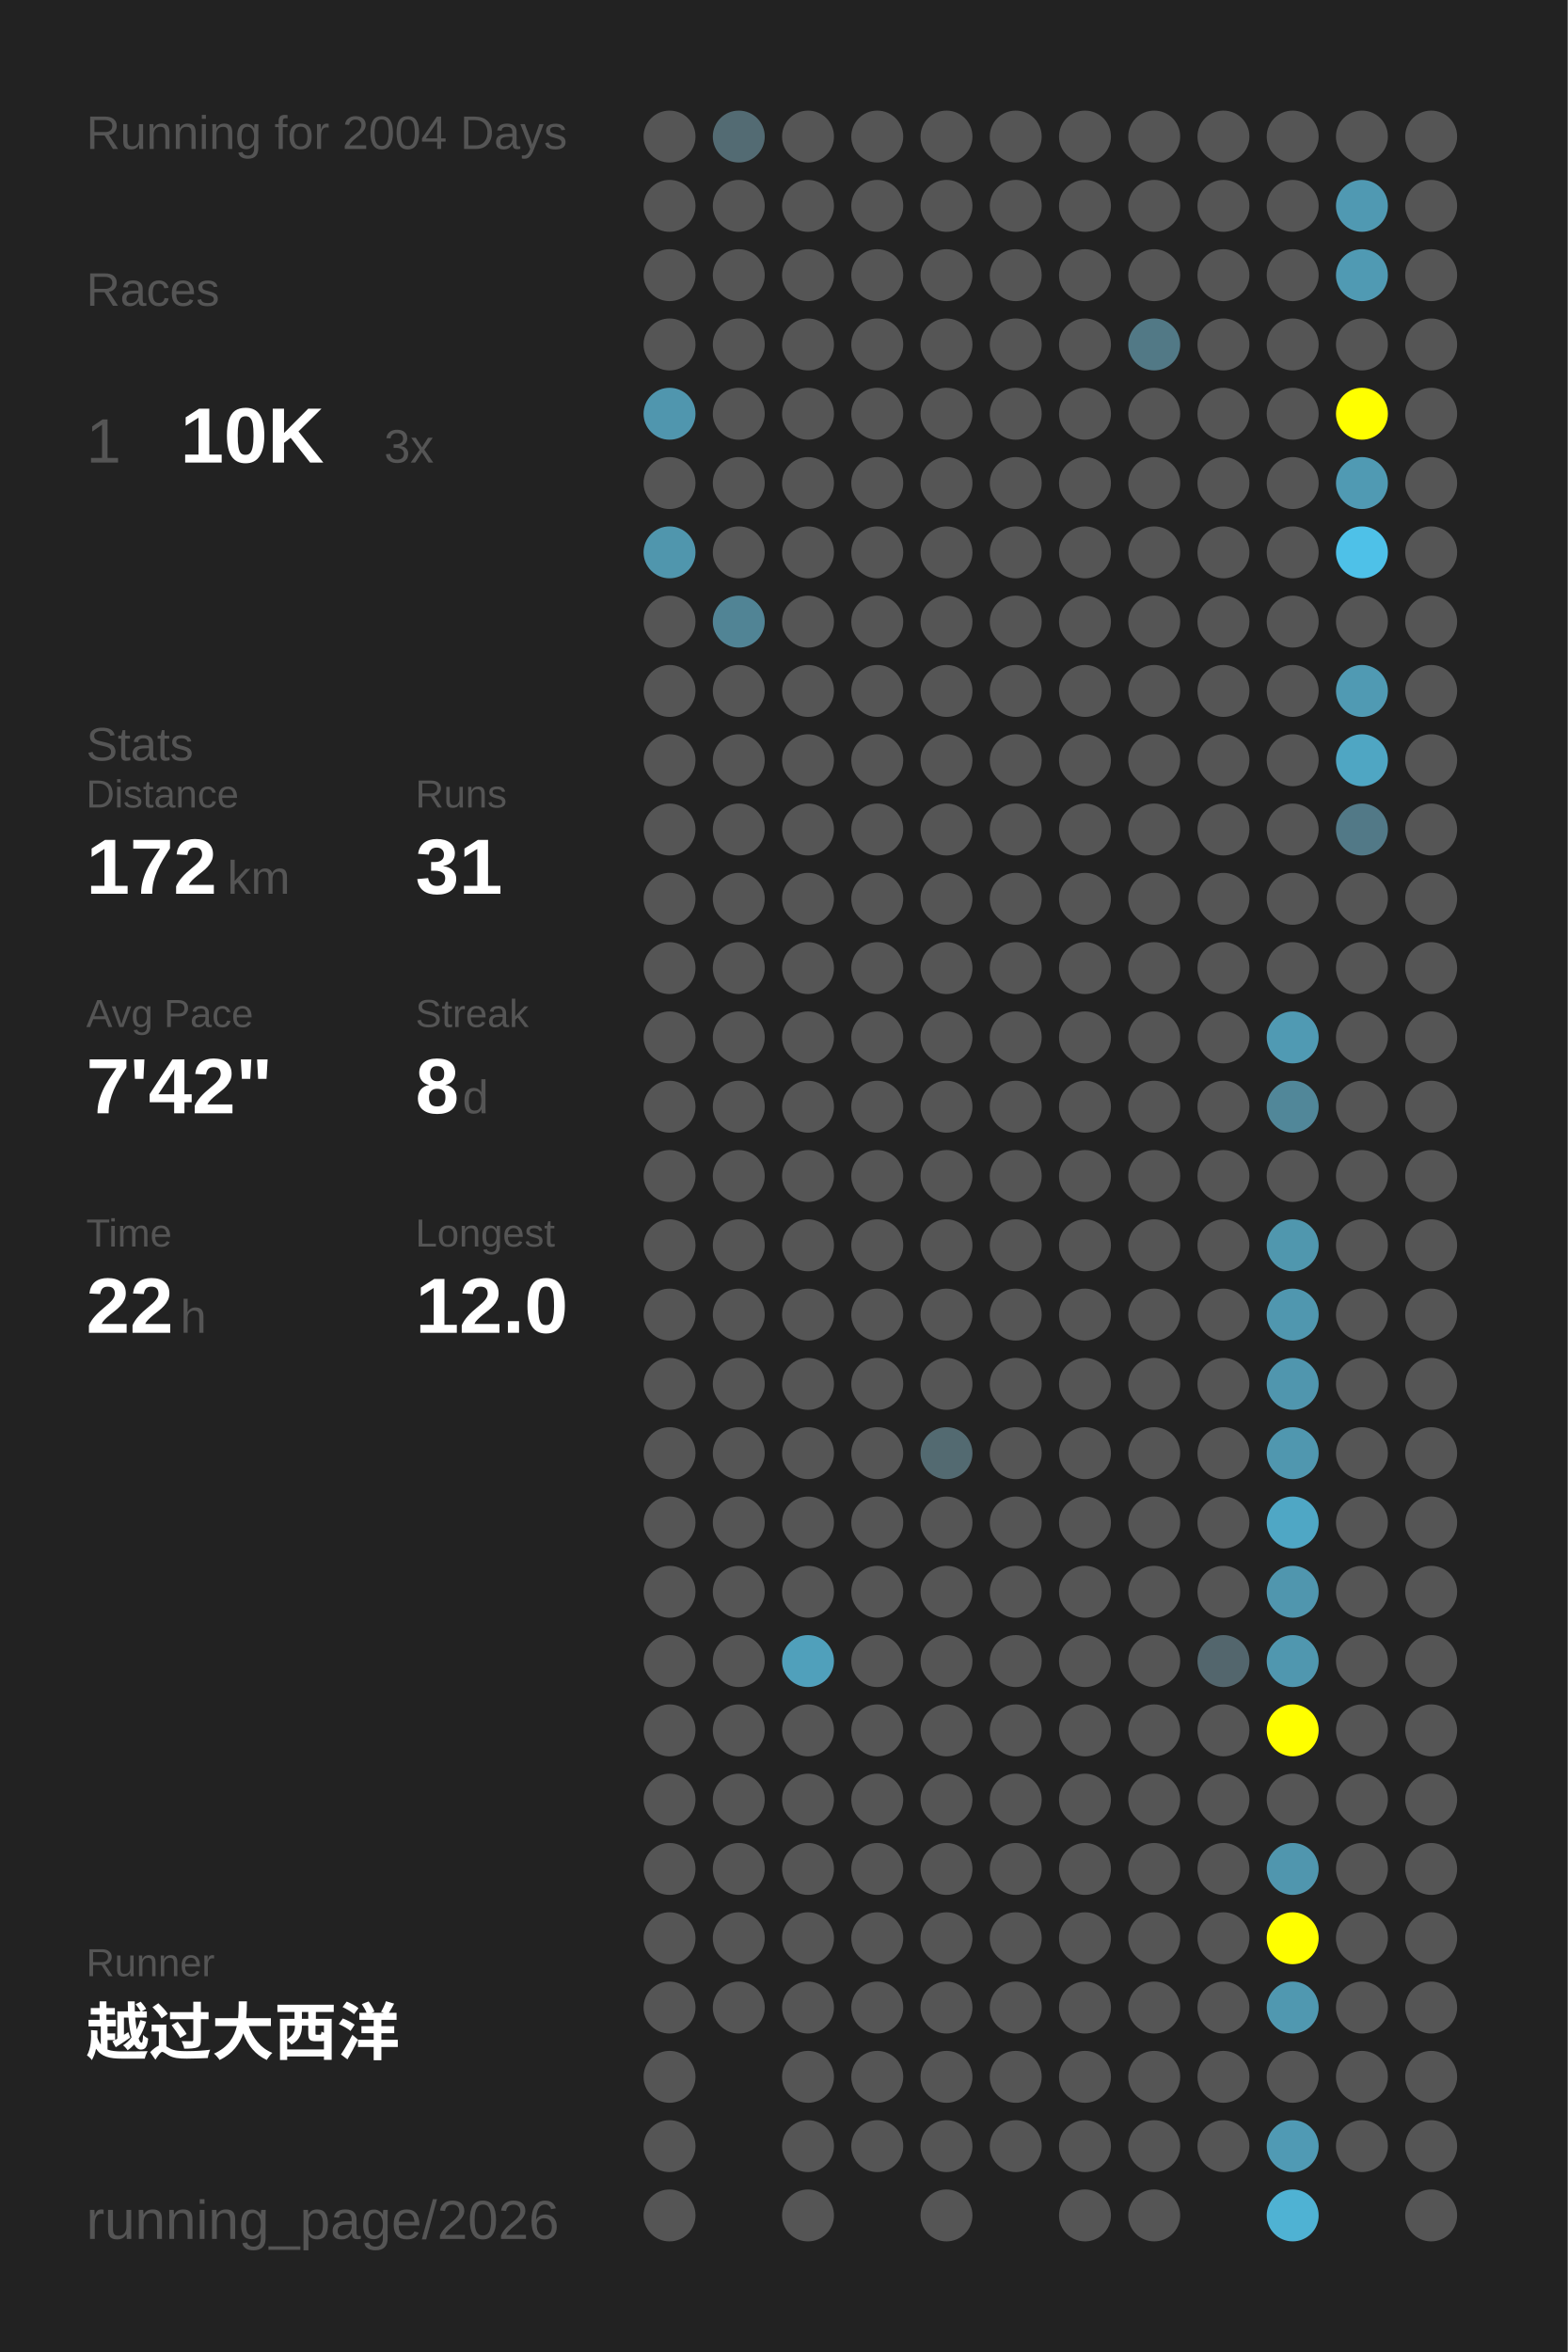
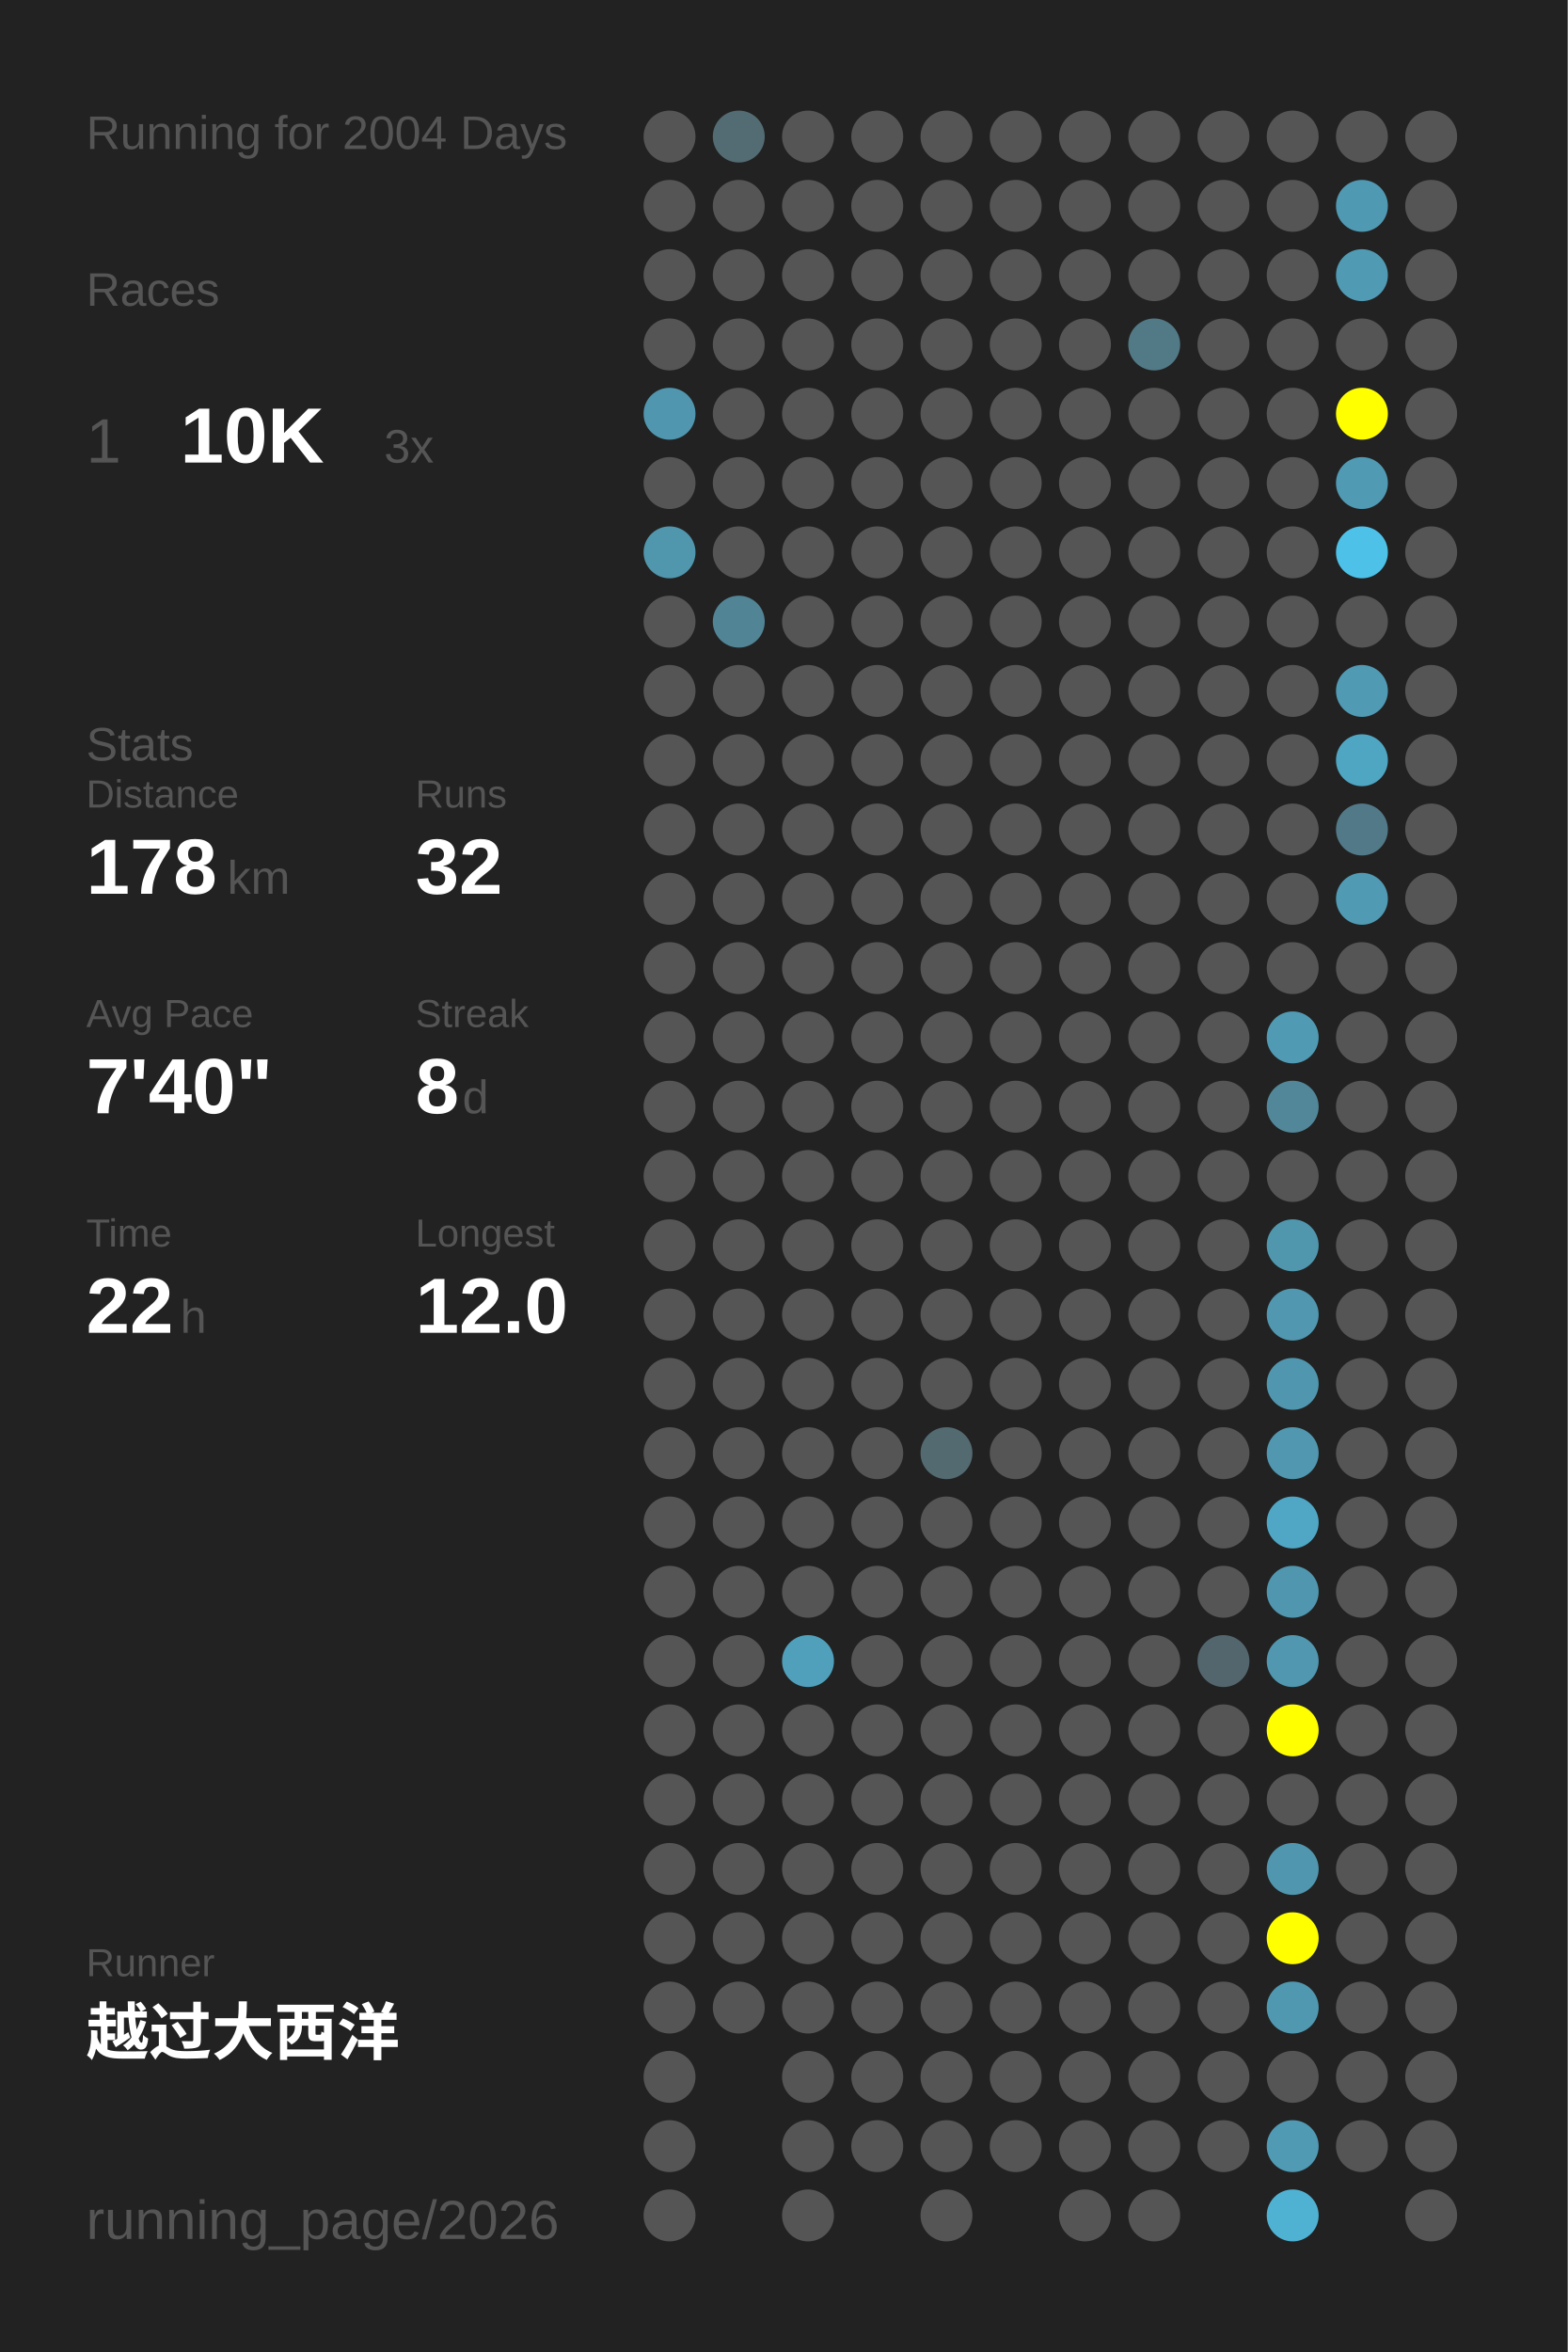
<svg xmlns="http://www.w3.org/2000/svg" baseProfile="full" height="300mm" version="1.1" viewBox="0,0,200,300" width="200mm">
  <defs />
  <rect fill="#222222" height="300" width="200" x="0" y="0" />
  <text fill="#555555" style="font-size:6px; font-family:Arial;" x="11" y="19">Running for 2004 Days</text>
  <text fill="#555555" style="font-size:6px; font-family:Arial;" x="11" y="39">Races</text>
  <text fill="#555555" style="font-size:8px; font-family:Arial;" x="11" y="59">1</text>
  <text fill="#FFFFFF" style="font-size:10px; font-family:Arial; font-weight:bold;" x="23" y="59">10K</text>
  <text fill="#555555" style="font-size:6px; font-family:Arial;" x="49" y="59">3x</text>
  <text fill="#555555" style="font-size:6px; font-family:Arial;" x="11" y="97">Stats</text>
  <text fill="#555555" style="font-size:5px; font-family:Arial;" x="11" y="103">Distance</text>
-   <text fill="#FFFFFF" style="font-size:10px; font-family:Arial; font-weight:bold;" x="11" y="114">172</text>
+   <text fill="#FFFFFF" style="font-size:10px; font-family:Arial; font-weight:bold;" x="11" y="114">178</text>
  <text fill="#555555" style="font-size:6px; font-family:Arial;" x="29" y="114">km</text>
  <text fill="#555555" style="font-size:5px; font-family:Arial;" x="53" y="103">Runs</text>
-   <text fill="#FFFFFF" style="font-size:10px; font-family:Arial; font-weight:bold;" x="53" y="114">31</text>
+   <text fill="#FFFFFF" style="font-size:10px; font-family:Arial; font-weight:bold;" x="53" y="114">32</text>
  <text fill="#555555" style="font-size:5px; font-family:Arial;" x="11" y="131">Avg Pace</text>
-   <text fill="#FFFFFF" style="font-size:10px; font-family:Arial; font-weight:bold;" x="11" y="142">7'42"</text>
+   <text fill="#FFFFFF" style="font-size:10px; font-family:Arial; font-weight:bold;" x="11" y="142">7'40"</text>
  <text fill="#555555" style="font-size:5px; font-family:Arial;" x="53" y="131">Streak</text>
  <text fill="#FFFFFF" style="font-size:10px; font-family:Arial; font-weight:bold;" x="53" y="142">8</text>
  <text fill="#555555" style="font-size:6px; font-family:Arial;" x="59" y="142">d</text>
  <text fill="#555555" style="font-size:5px; font-family:Arial;" x="11" y="159">Time</text>
  <text fill="#FFFFFF" style="font-size:10px; font-family:Arial; font-weight:bold;" x="11" y="170">22</text>
  <text fill="#555555" style="font-size:6px; font-family:Arial;" x="23" y="170">h</text>
  <text fill="#555555" style="font-size:5px; font-family:Arial;" x="53" y="159">Longest</text>
  <text fill="#FFFFFF" style="font-size:10px; font-family:Arial; font-weight:bold;" x="53" y="170">12.0</text>
  <text fill="#555555" style="font-size:5px; font-family:Arial;" x="11" y="252.065">Runner</text>
  <text fill="#FFFFFF" style="font-size:8px; font-family:Arial; font-weight:bold;" x="11" y="262.065">越过大西洋</text>
  <text fill="#555555" style="font-size:7px; font-family:Arial;" x="11" y="285.581">running_page/2026</text>
  <circle cx="85.417" cy="17.419" fill="#555555" r="3.312" />
  <circle cx="85.417" cy="26.258" fill="#555555" r="3.312" />
  <circle cx="85.417" cy="35.097" fill="#555555" r="3.312" />
  <circle cx="85.417" cy="43.935" fill="#555555" r="3.312" />
  <circle cx="85.417" cy="52.774" fill="#5096ae" r="3.312" />
  <circle cx="85.417" cy="61.613" fill="#555555" r="3.312" />
  <circle cx="85.417" cy="70.452" fill="#5096ad" r="3.312" />
  <circle cx="85.417" cy="79.29" fill="#555555" r="3.312" />
  <circle cx="85.417" cy="88.129" fill="#555555" r="3.312" />
  <circle cx="85.417" cy="96.968" fill="#555555" r="3.312" />
  <circle cx="85.417" cy="105.806" fill="#555555" r="3.312" />
  <circle cx="85.417" cy="114.645" fill="#555555" r="3.312" />
  <circle cx="85.417" cy="123.484" fill="#555555" r="3.312" />
  <circle cx="85.417" cy="132.323" fill="#555555" r="3.312" />
  <circle cx="85.417" cy="141.161" fill="#555555" r="3.312" />
  <circle cx="85.417" cy="150" fill="#555555" r="3.312" />
  <circle cx="85.417" cy="158.839" fill="#555555" r="3.312" />
  <circle cx="85.417" cy="167.677" fill="#555555" r="3.312" />
  <circle cx="85.417" cy="176.516" fill="#555555" r="3.312" />
  <circle cx="85.417" cy="185.355" fill="#555555" r="3.312" />
  <circle cx="85.417" cy="194.194" fill="#555555" r="3.312" />
  <circle cx="85.417" cy="203.032" fill="#555555" r="3.312" />
  <circle cx="85.417" cy="211.871" fill="#555555" r="3.312" />
  <circle cx="85.417" cy="220.71" fill="#555555" r="3.312" />
  <circle cx="85.417" cy="229.548" fill="#555555" r="3.312" />
  <circle cx="85.417" cy="238.387" fill="#555555" r="3.312" />
  <circle cx="85.417" cy="247.226" fill="#555555" r="3.312" />
  <circle cx="85.417" cy="256.065" fill="#555555" r="3.312" />
  <circle cx="85.417" cy="264.903" fill="#555555" r="3.312" />
  <circle cx="85.417" cy="273.742" fill="#555555" r="3.312" />
  <circle cx="85.417" cy="282.581" fill="#555555" r="3.312" />
  <circle cx="94.25" cy="17.419" fill="#536b73" r="3.312" />
  <circle cx="94.25" cy="26.258" fill="#555555" r="3.312" />
  <circle cx="94.25" cy="35.097" fill="#555555" r="3.312" />
  <circle cx="94.25" cy="43.935" fill="#555555" r="3.312" />
  <circle cx="94.25" cy="52.774" fill="#555555" r="3.312" />
  <circle cx="94.25" cy="61.613" fill="#555555" r="3.312" />
  <circle cx="94.25" cy="70.452" fill="#555555" r="3.312" />
  <circle cx="94.25" cy="79.29" fill="#518495" r="3.312" />
  <circle cx="94.25" cy="88.129" fill="#555555" r="3.312" />
  <circle cx="94.25" cy="96.968" fill="#555555" r="3.312" />
  <circle cx="94.25" cy="105.806" fill="#555555" r="3.312" />
  <circle cx="94.25" cy="114.645" fill="#555555" r="3.312" />
  <circle cx="94.25" cy="123.484" fill="#555555" r="3.312" />
  <circle cx="94.25" cy="132.323" fill="#555555" r="3.312" />
  <circle cx="94.25" cy="141.161" fill="#555555" r="3.312" />
  <circle cx="94.25" cy="150" fill="#555555" r="3.312" />
  <circle cx="94.25" cy="158.839" fill="#555555" r="3.312" />
  <circle cx="94.25" cy="167.677" fill="#555555" r="3.312" />
  <circle cx="94.25" cy="176.516" fill="#555555" r="3.312" />
  <circle cx="94.25" cy="185.355" fill="#555555" r="3.312" />
  <circle cx="94.25" cy="194.194" fill="#555555" r="3.312" />
  <circle cx="94.25" cy="203.032" fill="#555555" r="3.312" />
  <circle cx="94.25" cy="211.871" fill="#555555" r="3.312" />
  <circle cx="94.25" cy="220.71" fill="#555555" r="3.312" />
  <circle cx="94.25" cy="229.548" fill="#555555" r="3.312" />
  <circle cx="94.25" cy="238.387" fill="#555555" r="3.312" />
  <circle cx="94.25" cy="247.226" fill="#555555" r="3.312" />
  <circle cx="94.25" cy="256.065" fill="#555555" r="3.312" />
  <circle cx="103.083" cy="17.419" fill="#555555" r="3.312" />
  <circle cx="103.083" cy="26.258" fill="#555555" r="3.312" />
  <circle cx="103.083" cy="35.097" fill="#555555" r="3.312" />
  <circle cx="103.083" cy="43.935" fill="#555555" r="3.312" />
  <circle cx="103.083" cy="52.774" fill="#555555" r="3.312" />
  <circle cx="103.083" cy="61.613" fill="#555555" r="3.312" />
  <circle cx="103.083" cy="70.452" fill="#555555" r="3.312" />
  <circle cx="103.083" cy="79.29" fill="#555555" r="3.312" />
  <circle cx="103.083" cy="88.129" fill="#555555" r="3.312" />
  <circle cx="103.083" cy="96.968" fill="#555555" r="3.312" />
  <circle cx="103.083" cy="105.806" fill="#555555" r="3.312" />
  <circle cx="103.083" cy="114.645" fill="#555555" r="3.312" />
  <circle cx="103.083" cy="123.484" fill="#555555" r="3.312" />
  <circle cx="103.083" cy="132.323" fill="#555555" r="3.312" />
  <circle cx="103.083" cy="141.161" fill="#555555" r="3.312" />
  <circle cx="103.083" cy="150" fill="#555555" r="3.312" />
  <circle cx="103.083" cy="158.839" fill="#555555" r="3.312" />
  <circle cx="103.083" cy="167.677" fill="#555555" r="3.312" />
  <circle cx="103.083" cy="176.516" fill="#555555" r="3.312" />
  <circle cx="103.083" cy="185.355" fill="#555555" r="3.312" />
  <circle cx="103.083" cy="194.194" fill="#555555" r="3.312" />
  <circle cx="103.083" cy="203.032" fill="#555555" r="3.312" />
  <circle cx="103.083" cy="211.871" fill="#50a0bb" r="3.312" />
  <circle cx="103.083" cy="220.71" fill="#555555" r="3.312" />
  <circle cx="103.083" cy="229.548" fill="#555555" r="3.312" />
  <circle cx="103.083" cy="238.387" fill="#555555" r="3.312" />
  <circle cx="103.083" cy="247.226" fill="#555555" r="3.312" />
  <circle cx="103.083" cy="256.065" fill="#555555" r="3.312" />
  <circle cx="103.083" cy="264.903" fill="#555555" r="3.312" />
  <circle cx="103.083" cy="273.742" fill="#555555" r="3.312" />
  <circle cx="103.083" cy="282.581" fill="#555555" r="3.312" />
  <circle cx="111.917" cy="17.419" fill="#555555" r="3.312" />
  <circle cx="111.917" cy="26.258" fill="#555555" r="3.312" />
  <circle cx="111.917" cy="35.097" fill="#555555" r="3.312" />
  <circle cx="111.917" cy="43.935" fill="#555555" r="3.312" />
  <circle cx="111.917" cy="52.774" fill="#555555" r="3.312" />
  <circle cx="111.917" cy="61.613" fill="#555555" r="3.312" />
  <circle cx="111.917" cy="70.452" fill="#555555" r="3.312" />
  <circle cx="111.917" cy="79.29" fill="#555555" r="3.312" />
  <circle cx="111.917" cy="88.129" fill="#555555" r="3.312" />
  <circle cx="111.917" cy="96.968" fill="#555555" r="3.312" />
  <circle cx="111.917" cy="105.806" fill="#555555" r="3.312" />
  <circle cx="111.917" cy="114.645" fill="#555555" r="3.312" />
  <circle cx="111.917" cy="123.484" fill="#555555" r="3.312" />
  <circle cx="111.917" cy="132.323" fill="#555555" r="3.312" />
  <circle cx="111.917" cy="141.161" fill="#555555" r="3.312" />
  <circle cx="111.917" cy="150" fill="#555555" r="3.312" />
  <circle cx="111.917" cy="158.839" fill="#555555" r="3.312" />
  <circle cx="111.917" cy="167.677" fill="#555555" r="3.312" />
  <circle cx="111.917" cy="176.516" fill="#555555" r="3.312" />
  <circle cx="111.917" cy="185.355" fill="#555555" r="3.312" />
  <circle cx="111.917" cy="194.194" fill="#555555" r="3.312" />
  <circle cx="111.917" cy="203.032" fill="#555555" r="3.312" />
  <circle cx="111.917" cy="211.871" fill="#555555" r="3.312" />
  <circle cx="111.917" cy="220.71" fill="#555555" r="3.312" />
  <circle cx="111.917" cy="229.548" fill="#555555" r="3.312" />
  <circle cx="111.917" cy="238.387" fill="#555555" r="3.312" />
  <circle cx="111.917" cy="247.226" fill="#555555" r="3.312" />
  <circle cx="111.917" cy="256.065" fill="#555555" r="3.312" />
  <circle cx="111.917" cy="264.903" fill="#555555" r="3.312" />
  <circle cx="111.917" cy="273.742" fill="#555555" r="3.312" />
  <circle cx="120.75" cy="17.419" fill="#555555" r="3.312" />
  <circle cx="120.75" cy="26.258" fill="#555555" r="3.312" />
  <circle cx="120.75" cy="35.097" fill="#555555" r="3.312" />
  <circle cx="120.75" cy="43.935" fill="#555555" r="3.312" />
  <circle cx="120.75" cy="52.774" fill="#555555" r="3.312" />
  <circle cx="120.75" cy="61.613" fill="#555555" r="3.312" />
  <circle cx="120.75" cy="70.452" fill="#555555" r="3.312" />
  <circle cx="120.75" cy="79.29" fill="#555555" r="3.312" />
  <circle cx="120.75" cy="88.129" fill="#555555" r="3.312" />
  <circle cx="120.75" cy="96.968" fill="#555555" r="3.312" />
  <circle cx="120.75" cy="105.806" fill="#555555" r="3.312" />
  <circle cx="120.75" cy="114.645" fill="#555555" r="3.312" />
  <circle cx="120.75" cy="123.484" fill="#555555" r="3.312" />
  <circle cx="120.75" cy="132.323" fill="#555555" r="3.312" />
  <circle cx="120.75" cy="141.161" fill="#555555" r="3.312" />
  <circle cx="120.75" cy="150" fill="#555555" r="3.312" />
  <circle cx="120.75" cy="158.839" fill="#555555" r="3.312" />
  <circle cx="120.75" cy="167.677" fill="#555555" r="3.312" />
  <circle cx="120.75" cy="176.516" fill="#555555" r="3.312" />
  <circle cx="120.75" cy="185.355" fill="#536a71" r="3.312" />
  <circle cx="120.75" cy="194.194" fill="#555555" r="3.312" />
  <circle cx="120.75" cy="203.032" fill="#555555" r="3.312" />
  <circle cx="120.75" cy="211.871" fill="#555555" r="3.312" />
  <circle cx="120.75" cy="220.71" fill="#555555" r="3.312" />
  <circle cx="120.75" cy="229.548" fill="#555555" r="3.312" />
  <circle cx="120.75" cy="238.387" fill="#555555" r="3.312" />
  <circle cx="120.75" cy="247.226" fill="#555555" r="3.312" />
  <circle cx="120.75" cy="256.065" fill="#555555" r="3.312" />
  <circle cx="120.75" cy="264.903" fill="#555555" r="3.312" />
  <circle cx="120.75" cy="273.742" fill="#555555" r="3.312" />
  <circle cx="120.75" cy="282.581" fill="#555555" r="3.312" />
  <circle cx="129.583" cy="17.419" fill="#555555" r="3.312" />
  <circle cx="129.583" cy="26.258" fill="#555555" r="3.312" />
  <circle cx="129.583" cy="35.097" fill="#555555" r="3.312" />
  <circle cx="129.583" cy="43.935" fill="#555555" r="3.312" />
  <circle cx="129.583" cy="52.774" fill="#555555" r="3.312" />
  <circle cx="129.583" cy="61.613" fill="#555555" r="3.312" />
  <circle cx="129.583" cy="70.452" fill="#555555" r="3.312" />
  <circle cx="129.583" cy="79.29" fill="#555555" r="3.312" />
  <circle cx="129.583" cy="88.129" fill="#555555" r="3.312" />
  <circle cx="129.583" cy="96.968" fill="#555555" r="3.312" />
  <circle cx="129.583" cy="105.806" fill="#555555" r="3.312" />
  <circle cx="129.583" cy="114.645" fill="#555555" r="3.312" />
  <circle cx="129.583" cy="123.484" fill="#555555" r="3.312" />
  <circle cx="129.583" cy="132.323" fill="#555555" r="3.312" />
  <circle cx="129.583" cy="141.161" fill="#555555" r="3.312" />
  <circle cx="129.583" cy="150" fill="#555555" r="3.312" />
  <circle cx="129.583" cy="158.839" fill="#555555" r="3.312" />
  <circle cx="129.583" cy="167.677" fill="#555555" r="3.312" />
  <circle cx="129.583" cy="176.516" fill="#555555" r="3.312" />
  <circle cx="129.583" cy="185.355" fill="#555555" r="3.312" />
  <circle cx="129.583" cy="194.194" fill="#555555" r="3.312" />
  <circle cx="129.583" cy="203.032" fill="#555555" r="3.312" />
  <circle cx="129.583" cy="211.871" fill="#555555" r="3.312" />
  <circle cx="129.583" cy="220.71" fill="#555555" r="3.312" />
  <circle cx="129.583" cy="229.548" fill="#555555" r="3.312" />
  <circle cx="129.583" cy="238.387" fill="#555555" r="3.312" />
  <circle cx="129.583" cy="247.226" fill="#555555" r="3.312" />
  <circle cx="129.583" cy="256.065" fill="#555555" r="3.312" />
  <circle cx="129.583" cy="264.903" fill="#555555" r="3.312" />
  <circle cx="129.583" cy="273.742" fill="#555555" r="3.312" />
  <circle cx="138.417" cy="17.419" fill="#555555" r="3.312" />
  <circle cx="138.417" cy="26.258" fill="#555555" r="3.312" />
  <circle cx="138.417" cy="35.097" fill="#555555" r="3.312" />
  <circle cx="138.417" cy="43.935" fill="#555555" r="3.312" />
  <circle cx="138.417" cy="52.774" fill="#555555" r="3.312" />
  <circle cx="138.417" cy="61.613" fill="#555555" r="3.312" />
  <circle cx="138.417" cy="70.452" fill="#555555" r="3.312" />
  <circle cx="138.417" cy="79.29" fill="#555555" r="3.312" />
  <circle cx="138.417" cy="88.129" fill="#555555" r="3.312" />
  <circle cx="138.417" cy="96.968" fill="#555555" r="3.312" />
  <circle cx="138.417" cy="105.806" fill="#555555" r="3.312" />
  <circle cx="138.417" cy="114.645" fill="#555555" r="3.312" />
  <circle cx="138.417" cy="123.484" fill="#555555" r="3.312" />
  <circle cx="138.417" cy="132.323" fill="#555555" r="3.312" />
  <circle cx="138.417" cy="141.161" fill="#555555" r="3.312" />
  <circle cx="138.417" cy="150" fill="#555555" r="3.312" />
  <circle cx="138.417" cy="158.839" fill="#555555" r="3.312" />
  <circle cx="138.417" cy="167.677" fill="#555555" r="3.312" />
  <circle cx="138.417" cy="176.516" fill="#555555" r="3.312" />
  <circle cx="138.417" cy="185.355" fill="#555555" r="3.312" />
  <circle cx="138.417" cy="194.194" fill="#555555" r="3.312" />
  <circle cx="138.417" cy="203.032" fill="#555555" r="3.312" />
  <circle cx="138.417" cy="211.871" fill="#555555" r="3.312" />
  <circle cx="138.417" cy="220.71" fill="#555555" r="3.312" />
  <circle cx="138.417" cy="229.548" fill="#555555" r="3.312" />
  <circle cx="138.417" cy="238.387" fill="#555555" r="3.312" />
  <circle cx="138.417" cy="247.226" fill="#555555" r="3.312" />
  <circle cx="138.417" cy="256.065" fill="#555555" r="3.312" />
  <circle cx="138.417" cy="264.903" fill="#555555" r="3.312" />
  <circle cx="138.417" cy="273.742" fill="#555555" r="3.312" />
  <circle cx="138.417" cy="282.581" fill="#555555" r="3.312" />
  <circle cx="147.25" cy="17.419" fill="#555555" r="3.312" />
  <circle cx="147.25" cy="26.258" fill="#555555" r="3.312" />
  <circle cx="147.25" cy="35.097" fill="#555555" r="3.312" />
  <circle cx="147.25" cy="43.935" fill="#527986" r="3.312" />
  <circle cx="147.25" cy="52.774" fill="#555555" r="3.312" />
  <circle cx="147.25" cy="61.613" fill="#555555" r="3.312" />
  <circle cx="147.25" cy="70.452" fill="#555555" r="3.312" />
  <circle cx="147.25" cy="79.29" fill="#555555" r="3.312" />
  <circle cx="147.25" cy="88.129" fill="#555555" r="3.312" />
  <circle cx="147.25" cy="96.968" fill="#555555" r="3.312" />
  <circle cx="147.25" cy="105.806" fill="#555555" r="3.312" />
  <circle cx="147.25" cy="114.645" fill="#555555" r="3.312" />
  <circle cx="147.25" cy="123.484" fill="#555555" r="3.312" />
  <circle cx="147.25" cy="132.323" fill="#555555" r="3.312" />
  <circle cx="147.25" cy="141.161" fill="#555555" r="3.312" />
  <circle cx="147.25" cy="150" fill="#555555" r="3.312" />
  <circle cx="147.25" cy="158.839" fill="#555555" r="3.312" />
  <circle cx="147.25" cy="167.677" fill="#555555" r="3.312" />
  <circle cx="147.25" cy="176.516" fill="#555555" r="3.312" />
  <circle cx="147.25" cy="185.355" fill="#555555" r="3.312" />
  <circle cx="147.25" cy="194.194" fill="#555555" r="3.312" />
  <circle cx="147.25" cy="203.032" fill="#555555" r="3.312" />
  <circle cx="147.25" cy="211.871" fill="#555555" r="3.312" />
  <circle cx="147.25" cy="220.71" fill="#555555" r="3.312" />
  <circle cx="147.25" cy="229.548" fill="#555555" r="3.312" />
  <circle cx="147.25" cy="238.387" fill="#555555" r="3.312" />
  <circle cx="147.25" cy="247.226" fill="#555555" r="3.312" />
  <circle cx="147.25" cy="256.065" fill="#555555" r="3.312" />
  <circle cx="147.25" cy="264.903" fill="#555555" r="3.312" />
  <circle cx="147.25" cy="273.742" fill="#555555" r="3.312" />
  <circle cx="147.25" cy="282.581" fill="#555555" r="3.312" />
  <circle cx="156.083" cy="17.419" fill="#555555" r="3.312" />
  <circle cx="156.083" cy="26.258" fill="#555555" r="3.312" />
  <circle cx="156.083" cy="35.097" fill="#555555" r="3.312" />
  <circle cx="156.083" cy="43.935" fill="#555555" r="3.312" />
  <circle cx="156.083" cy="52.774" fill="#555555" r="3.312" />
  <circle cx="156.083" cy="61.613" fill="#555555" r="3.312" />
  <circle cx="156.083" cy="70.452" fill="#555555" r="3.312" />
  <circle cx="156.083" cy="79.29" fill="#555555" r="3.312" />
  <circle cx="156.083" cy="88.129" fill="#555555" r="3.312" />
  <circle cx="156.083" cy="96.968" fill="#555555" r="3.312" />
  <circle cx="156.083" cy="105.806" fill="#555555" r="3.312" />
  <circle cx="156.083" cy="114.645" fill="#555555" r="3.312" />
  <circle cx="156.083" cy="123.484" fill="#555555" r="3.312" />
  <circle cx="156.083" cy="132.323" fill="#555555" r="3.312" />
  <circle cx="156.083" cy="141.161" fill="#555555" r="3.312" />
  <circle cx="156.083" cy="150" fill="#555555" r="3.312" />
  <circle cx="156.083" cy="158.839" fill="#555555" r="3.312" />
  <circle cx="156.083" cy="167.677" fill="#555555" r="3.312" />
  <circle cx="156.083" cy="176.516" fill="#555555" r="3.312" />
  <circle cx="156.083" cy="185.355" fill="#555555" r="3.312" />
  <circle cx="156.083" cy="194.194" fill="#555555" r="3.312" />
  <circle cx="156.083" cy="203.032" fill="#555555" r="3.312" />
  <circle cx="156.083" cy="211.871" fill="#53666d" r="3.312" />
  <circle cx="156.083" cy="220.71" fill="#555555" r="3.312" />
  <circle cx="156.083" cy="229.548" fill="#555555" r="3.312" />
  <circle cx="156.083" cy="238.387" fill="#555555" r="3.312" />
  <circle cx="156.083" cy="247.226" fill="#555555" r="3.312" />
  <circle cx="156.083" cy="256.065" fill="#555555" r="3.312" />
  <circle cx="156.083" cy="264.903" fill="#555555" r="3.312" />
  <circle cx="156.083" cy="273.742" fill="#555555" r="3.312" />
  <circle cx="164.917" cy="17.419" fill="#555555" r="3.312" />
  <circle cx="164.917" cy="26.258" fill="#555555" r="3.312" />
  <circle cx="164.917" cy="35.097" fill="#555555" r="3.312" />
  <circle cx="164.917" cy="43.935" fill="#555555" r="3.312" />
  <circle cx="164.917" cy="52.774" fill="#555555" r="3.312" />
  <circle cx="164.917" cy="61.613" fill="#555555" r="3.312" />
  <circle cx="164.917" cy="70.452" fill="#555555" r="3.312" />
  <circle cx="164.917" cy="79.29" fill="#555555" r="3.312" />
  <circle cx="164.917" cy="88.129" fill="#555555" r="3.312" />
  <circle cx="164.917" cy="96.968" fill="#555555" r="3.312" />
  <circle cx="164.917" cy="105.806" fill="#555555" r="3.312" />
  <circle cx="164.917" cy="114.645" fill="#555555" r="3.312" />
  <circle cx="164.917" cy="123.484" fill="#555555" r="3.312" />
  <circle cx="164.917" cy="132.323" fill="#509ab3" r="3.312" />
  <circle cx="164.917" cy="141.161" fill="#518799" r="3.312" />
  <circle cx="164.917" cy="150" fill="#555555" r="3.312" />
  <circle cx="164.917" cy="158.839" fill="#5097ae" r="3.312" />
  <circle cx="164.917" cy="167.677" fill="#5097af" r="3.312" />
  <circle cx="164.917" cy="176.516" fill="#5096ae" r="3.312" />
  <circle cx="164.917" cy="185.355" fill="#5097af" r="3.312" />
  <circle cx="164.917" cy="194.194" fill="#4fa7c5" r="3.312" />
  <circle cx="164.917" cy="203.032" fill="#5096ae" r="3.312" />
  <circle cx="164.917" cy="211.871" fill="#5097af" r="3.312" />
  <circle cx="164.917" cy="220.71" fill="#FFFF00" r="3.312" />
  <circle cx="164.917" cy="229.548" fill="#555555" r="3.312" />
  <circle cx="164.917" cy="238.387" fill="#5096ae" r="3.312" />
  <circle cx="164.917" cy="247.226" fill="#FFFF00" r="3.312" />
  <circle cx="164.917" cy="256.065" fill="#5098b0" r="3.312" />
  <circle cx="164.917" cy="264.903" fill="#555555" r="3.312" />
  <circle cx="164.917" cy="273.742" fill="#509ab4" r="3.312" />
  <circle cx="164.917" cy="282.581" fill="#4fb2d3" r="3.312" />
  <circle cx="173.75" cy="17.419" fill="#555555" r="3.312" />
  <circle cx="173.75" cy="26.258" fill="#5099b2" r="3.312" />
  <circle cx="173.75" cy="35.097" fill="#509ab3" r="3.312" />
  <circle cx="173.75" cy="43.935" fill="#555555" r="3.312" />
  <circle cx="173.75" cy="52.774" fill="#FFFF00" r="3.312" />
  <circle cx="173.75" cy="61.613" fill="#509ab3" r="3.312" />
  <circle cx="173.75" cy="70.452" fill="#4ec1e8" r="3.312" />
  <circle cx="173.75" cy="79.29" fill="#555555" r="3.312" />
  <circle cx="173.75" cy="88.129" fill="#509ab3" r="3.312" />
  <circle cx="173.75" cy="96.968" fill="#4fa6c3" r="3.312" />
  <circle cx="173.75" cy="105.806" fill="#527987" r="3.312" />
-   <circle cx="173.75" cy="114.645" fill="#555555" r="3.312" />
+   <circle cx="173.75" cy="114.645" fill="#509ab3" r="3.312" />
  <circle cx="173.75" cy="123.484" fill="#555555" r="3.312" />
  <circle cx="173.75" cy="132.323" fill="#555555" r="3.312" />
  <circle cx="173.75" cy="141.161" fill="#555555" r="3.312" />
  <circle cx="173.75" cy="150" fill="#555555" r="3.312" />
  <circle cx="173.75" cy="158.839" fill="#555555" r="3.312" />
  <circle cx="173.75" cy="167.677" fill="#555555" r="3.312" />
  <circle cx="173.75" cy="176.516" fill="#555555" r="3.312" />
  <circle cx="173.75" cy="185.355" fill="#555555" r="3.312" />
  <circle cx="173.75" cy="194.194" fill="#555555" r="3.312" />
  <circle cx="173.75" cy="203.032" fill="#555555" r="3.312" />
  <circle cx="173.75" cy="211.871" fill="#555555" r="3.312" />
  <circle cx="173.75" cy="220.71" fill="#555555" r="3.312" />
  <circle cx="173.75" cy="229.548" fill="#555555" r="3.312" />
  <circle cx="173.75" cy="238.387" fill="#555555" r="3.312" />
  <circle cx="173.75" cy="247.226" fill="#555555" r="3.312" />
  <circle cx="173.75" cy="256.065" fill="#555555" r="3.312" />
  <circle cx="173.75" cy="264.903" fill="#555555" r="3.312" />
  <circle cx="173.75" cy="273.742" fill="#555555" r="3.312" />
  <circle cx="182.583" cy="17.419" fill="#555555" r="3.312" />
  <circle cx="182.583" cy="26.258" fill="#555555" r="3.312" />
  <circle cx="182.583" cy="35.097" fill="#555555" r="3.312" />
  <circle cx="182.583" cy="43.935" fill="#555555" r="3.312" />
  <circle cx="182.583" cy="52.774" fill="#555555" r="3.312" />
  <circle cx="182.583" cy="61.613" fill="#555555" r="3.312" />
  <circle cx="182.583" cy="70.452" fill="#555555" r="3.312" />
  <circle cx="182.583" cy="79.29" fill="#555555" r="3.312" />
  <circle cx="182.583" cy="88.129" fill="#555555" r="3.312" />
  <circle cx="182.583" cy="96.968" fill="#555555" r="3.312" />
  <circle cx="182.583" cy="105.806" fill="#555555" r="3.312" />
  <circle cx="182.583" cy="114.645" fill="#555555" r="3.312" />
  <circle cx="182.583" cy="123.484" fill="#555555" r="3.312" />
  <circle cx="182.583" cy="132.323" fill="#555555" r="3.312" />
  <circle cx="182.583" cy="141.161" fill="#555555" r="3.312" />
  <circle cx="182.583" cy="150" fill="#555555" r="3.312" />
  <circle cx="182.583" cy="158.839" fill="#555555" r="3.312" />
  <circle cx="182.583" cy="167.677" fill="#555555" r="3.312" />
  <circle cx="182.583" cy="176.516" fill="#555555" r="3.312" />
  <circle cx="182.583" cy="185.355" fill="#555555" r="3.312" />
  <circle cx="182.583" cy="194.194" fill="#555555" r="3.312" />
  <circle cx="182.583" cy="203.032" fill="#555555" r="3.312" />
  <circle cx="182.583" cy="211.871" fill="#555555" r="3.312" />
  <circle cx="182.583" cy="220.71" fill="#555555" r="3.312" />
  <circle cx="182.583" cy="229.548" fill="#555555" r="3.312" />
  <circle cx="182.583" cy="238.387" fill="#555555" r="3.312" />
  <circle cx="182.583" cy="247.226" fill="#555555" r="3.312" />
  <circle cx="182.583" cy="256.065" fill="#555555" r="3.312" />
  <circle cx="182.583" cy="264.903" fill="#555555" r="3.312" />
  <circle cx="182.583" cy="273.742" fill="#555555" r="3.312" />
  <circle cx="182.583" cy="282.581" fill="#555555" r="3.312" />
</svg>
